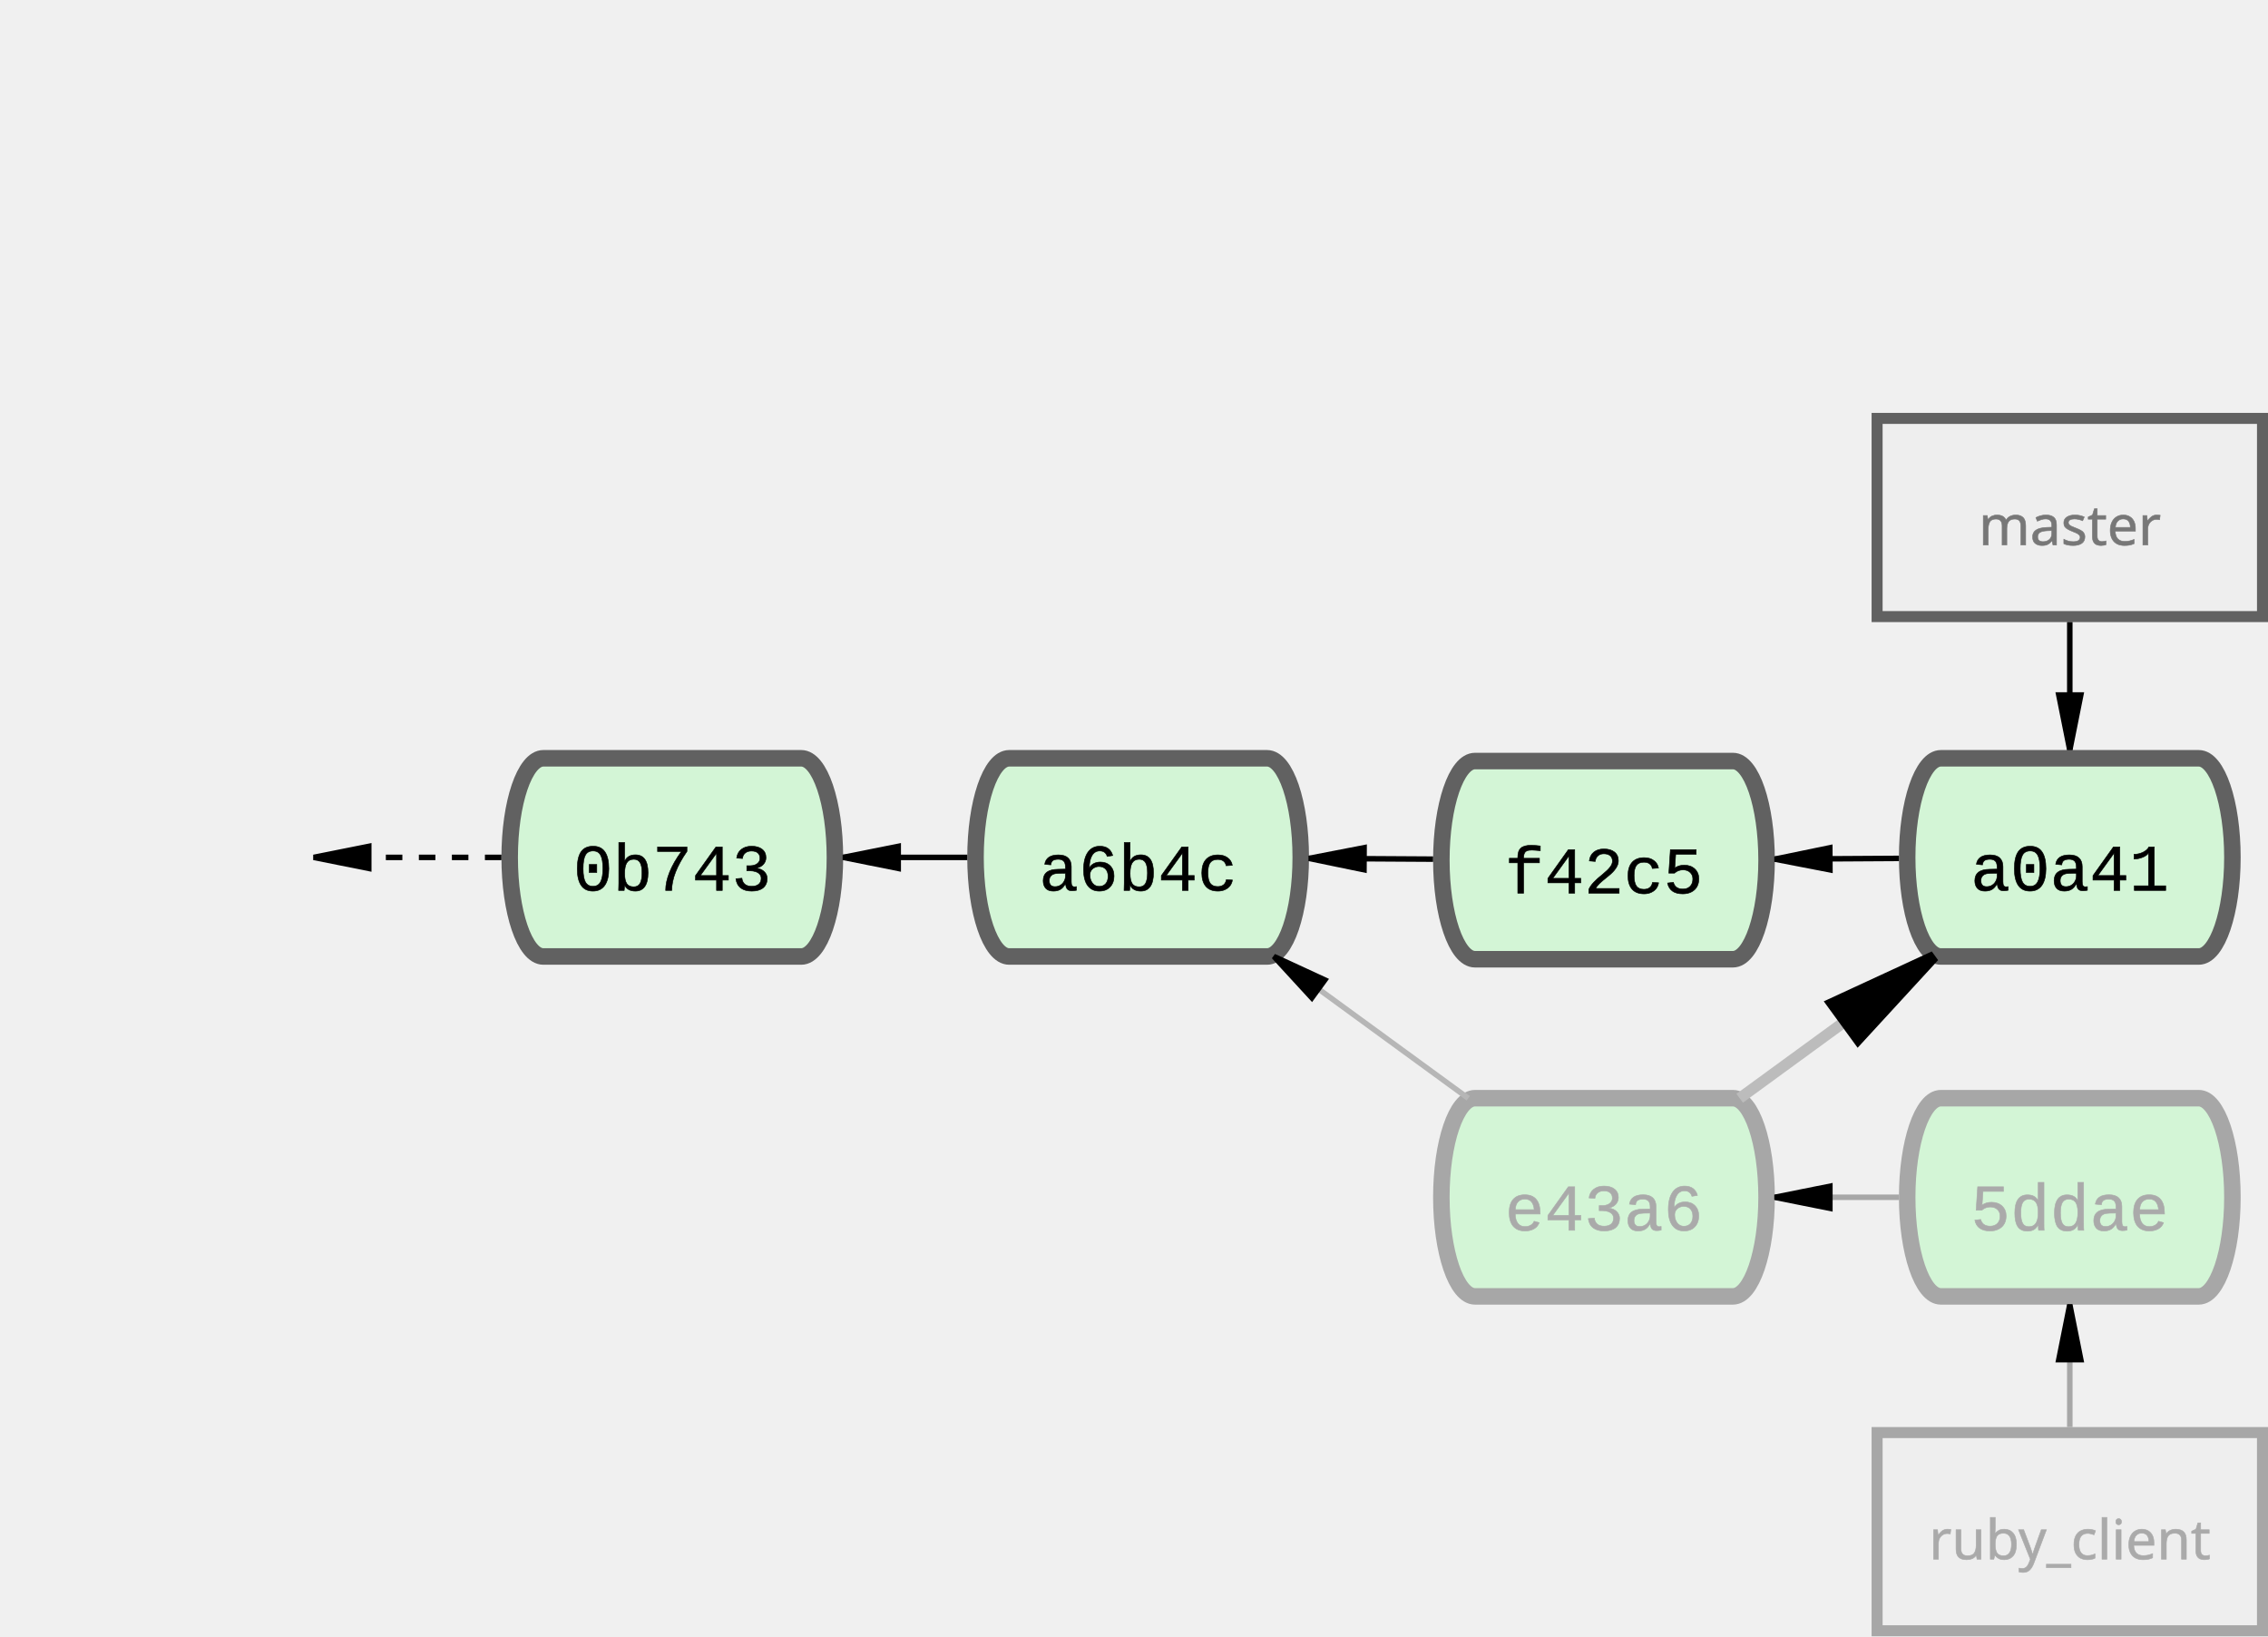
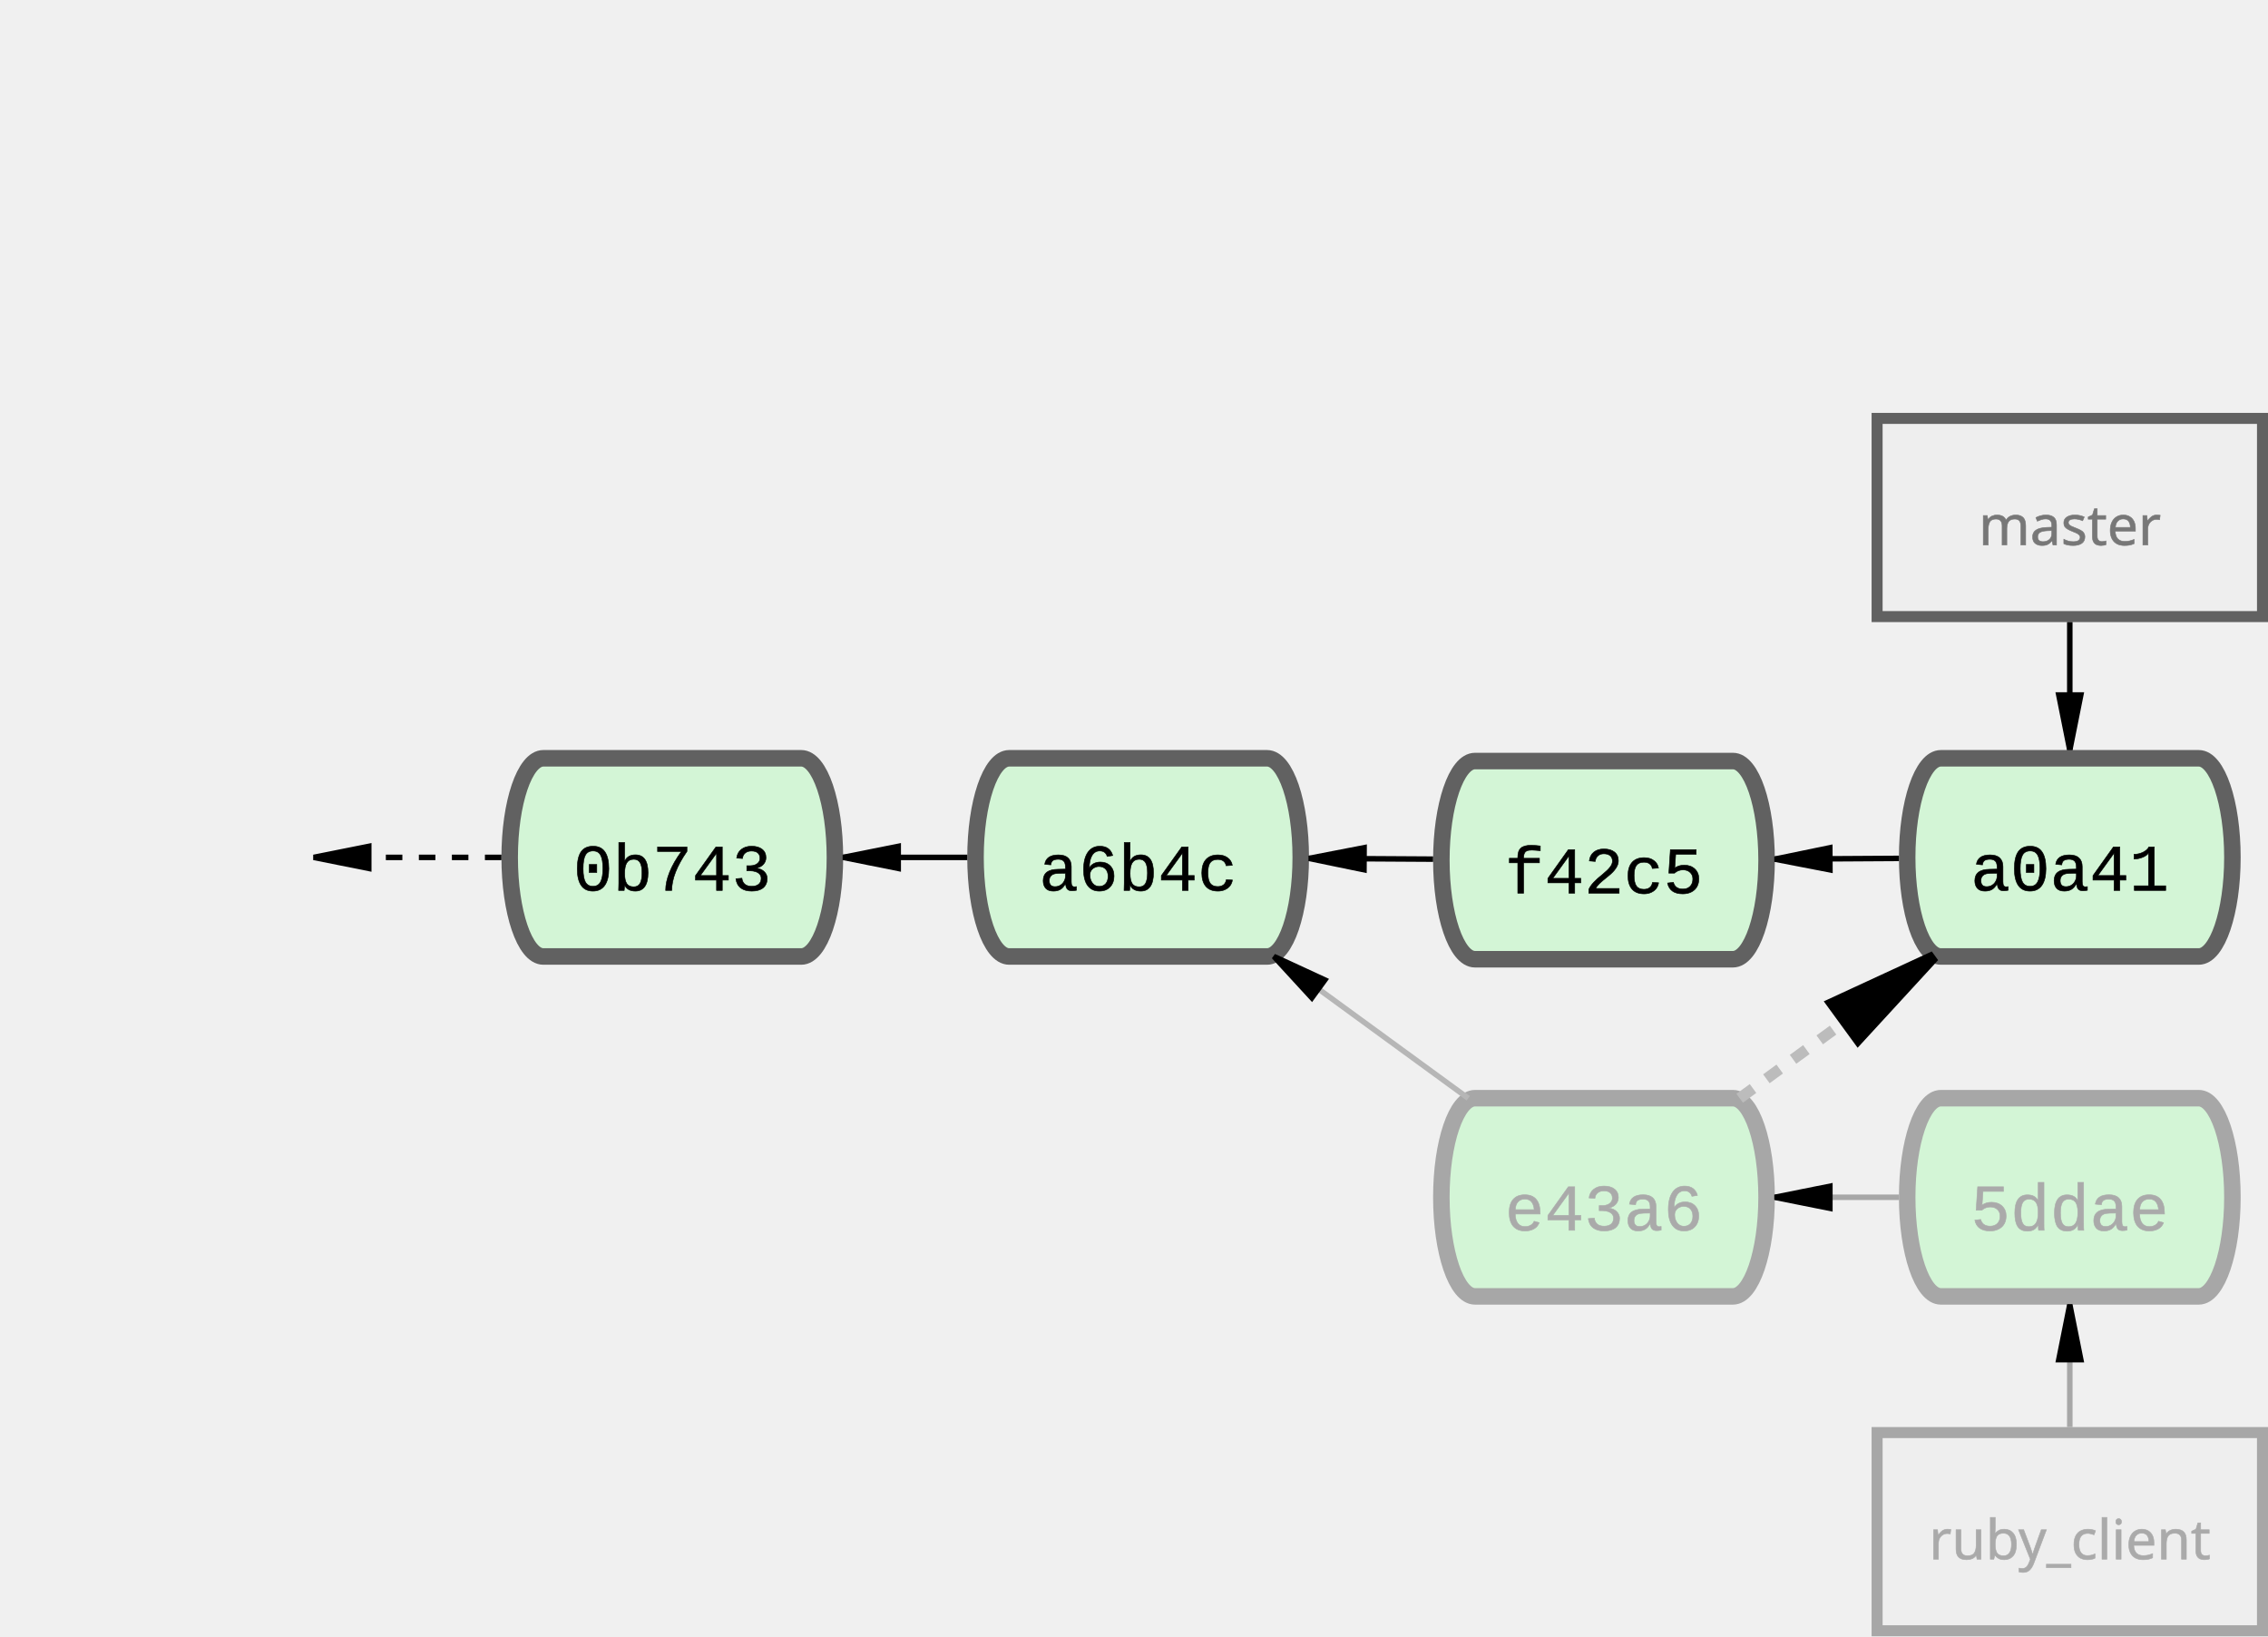
<svg xmlns="http://www.w3.org/2000/svg">
  <defs>
    <marker id="Arrow1Lend" orient="auto" refX="0.0" refY="0.0" style="overflow:visible;">
      <path d="M -10,0.0 L -10.0,-2.0 L 0.0,0.0 L -10.0,2.0 z " id="path3666" style="fill-rule:evenodd;stroke:#000000;stroke-width:1.0px;marker-start:none;" />
    </marker>
  </defs>
  <g style="stroke:#000000;fill:#fff">
    <rect height="36.0" id="1342" rx="6.116" ry="18.0" style="stroke:#a7a7a7;stroke-width:3px;fill:#d3f5d6" width="59.09" x="261.88" y="199.48" />
    <text id="1342_text" style="fill:#ababab;stroke:#ababab;stroke-width:0.1px;font-family: Courier New;font-size:12px" x="261.88" y="199.48">
      <tspan fill="#aaaaaa" font-family="Courier;" font-size="12.0px" id="1342_line1" stroke="#aaaaaa" text-align="center" text-anchor="middle" x="291.425" y="223.48">
				e43a6
			</tspan>
    </text>
    <rect height="36.0" id="1343" rx="6.116" ry="18.0" style="stroke:#616161;stroke-width:3px;fill:#d3f5d6" width="59.09" x="177.243" y="137.74" />
    <text id="1343_text" style="fill:#000000;stroke:#000000;stroke-width:0.1px;font-family: Courier New;font-size:12px" x="177.243" y="137.74">
      <tspan fill="#000000" font-family="Courier;" font-size="12.0px" id="1343_line1" stroke="#000000" text-align="center" text-anchor="middle" x="206.788" y="161.74">
				a6b4c
			</tspan>
    </text>
    <rect height="36.0" id="1344" rx="6.116" ry="18.0" style="stroke:#616161;stroke-width:3px;fill:#d3f5d6" width="59.09" x="92.606" y="137.74" />
    <text id="1344_text" style="fill:#000000;stroke:#000000;stroke-width:0.1px;font-family: Courier New;font-size:12px" x="92.606" y="137.74">
      <tspan fill="#000000" font-family="Courier;" font-size="12.0px" id="1344_line1" stroke="#000000" text-align="center" text-anchor="middle" x="122.151" y="161.74">
				0b743
			</tspan>
    </text>
    <rect height="36.0" id="1345" rx="6.116" ry="18.0" style="stroke:#a7a7a7;stroke-width:3px;fill:#d3f5d6" width="59.09" x="346.518" y="199.48" />
    <text id="1345_text" style="fill:#ababab;stroke:#ababab;stroke-width:0.1px;font-family: Courier New;font-size:12px" x="346.518" y="199.48">
      <tspan fill="#aaaaaa" font-family="Courier;" font-size="12.0px" id="1345_line1" stroke="#aaaaaa" text-align="center" text-anchor="middle" x="376.063" y="223.48">
				5ddae
			</tspan>
    </text>
    <path d="M 345.018,217.48 L 322.47,217.48" id="1346" style="marker-start:none;stroke:#a7a7a7;marker-end:url(#Arrow1Lend);fill:none" />
    <path d="M 266.765,199.491 L 231.448,173.729" id="1347" style="marker-start:none;stroke:#b6b6b6;marker-end:url(#Arrow1Lend);fill:none" />
    <path d="M 175.743,155.74 L 153.196,155.74" id="1348" style="marker-start:none;stroke:#000000;marker-end:url(#Arrow1Lend);fill:none" />
    <path d="M 91.106,155.74 L 57.0,155.74" id="1349" style="marker-start:none;stroke:#000000;marker-end:url(#Arrow1Lend);stroke-dasharray:3 3;fill:none" />
    <rect height="36.0" id="1350" style="stroke:#a7a7a7;stroke-width:2px;fill:#eeeeee" width="70.022" x="341.052" y="260.22" />
    <text id="1350_text" style="fill:#ababab;stroke:#ababab;stroke-width:0.1px;font-family: Luxi Sans;font-size:10px" x="341.052" y="260.22">
      <tspan fill="#aaaaaa" font-family="LucidaGrande;" font-size="10.0px" id="1350_line1" stroke="#aaaaaa" text-align="center" text-anchor="middle" x="376.063" y="283.22">
				ruby_client
			</tspan>
    </text>
    <path d="M 376.063,259.22 L 376.063,236.98" id="1351" style="marker-start:none;stroke:#a7a7a7;marker-end:url(#Arrow1Lend);fill:none" />
    <rect height="36.0" id="1352" style="stroke:#616161;stroke-width:2px;fill:#eeeeee" width="70.022" x="341.052" y="76.0" />
    <text id="1352_text" style="fill:#cccccc;stroke:#cccccc;stroke-width:0.1px;font-family: Luxi Sans;font-size:10px" x="341.052" y="76.0">
      <tspan fill="#777777" font-family="LucidaGrande;" font-size="10.0px" id="1352_line1" stroke="#777777" text-align="center" text-anchor="middle" x="376.063" y="99.0">
				master
			</tspan>
    </text>
    <path d="M 376.063,113.0 L 376.062,136.24" id="1353" style="marker-start:none;stroke:#000000;marker-end:url(#Arrow1Lend);fill:none" />
    <rect height="36.0" id="1354" rx="6.116" ry="18.0" style="stroke:#616161;stroke-width:3px;fill:#d3f5d6" width="59.09" x="261.88" y="138.24" />
    <text id="1354_text" style="fill:#000000;stroke:#000000;stroke-width:0.1px;font-family: Courier New;font-size:12px" x="261.88" y="138.24">
      <tspan fill="#000000" font-family="Courier;" font-size="12.0px" id="1354_line1" stroke="#000000" text-align="center" text-anchor="middle" x="291.425" y="162.24">
				f42c5
			</tspan>
    </text>
    <path d="M 260.38,156.057 L 237.833,155.923" id="1355" style="marker-start:none;stroke:#000000;marker-end:url(#Arrow1Lend);fill:none" />
    <rect height="36.0" id="1356" rx="6.116" ry="18.0" style="stroke:#616161;stroke-width:3px;fill:#d3f5d6" width="59.09" x="346.517" y="137.74" />
    <text id="1356_text" style="fill:#000000;stroke:#000000;stroke-width:0.1px;font-family: Courier New;font-size:12px" x="346.517" y="137.74">
      <tspan fill="#000000" font-family="Courier;" font-size="12.0px" id="1356_line1" stroke="#000000" text-align="center" text-anchor="middle" x="376.062" y="161.74">
				a0a41
			</tspan>
    </text>
    <path d="M 345.017,155.923 L 322.47,156.057" id="1357" style="marker-start:none;stroke:#000000;marker-end:url(#Arrow1Lend);fill:none" />
-     <path d="M 316.085,199.491 L 351.402,173.729" id="1358" style="marker-start:none;stroke:#bcbcbc;stroke-width:2px;marker-end:url(#Arrow1Lend);fill:none" />
+     <path d="M 316.085,199.491 L 351.402,173.729" id="1358" style="marker-start:none;stroke:#bcbcbc;stroke-width:2px;stroke-dasharray:3 3;marker-end:url(#Arrow1Lend);fill:none" />
  </g>
</svg>
